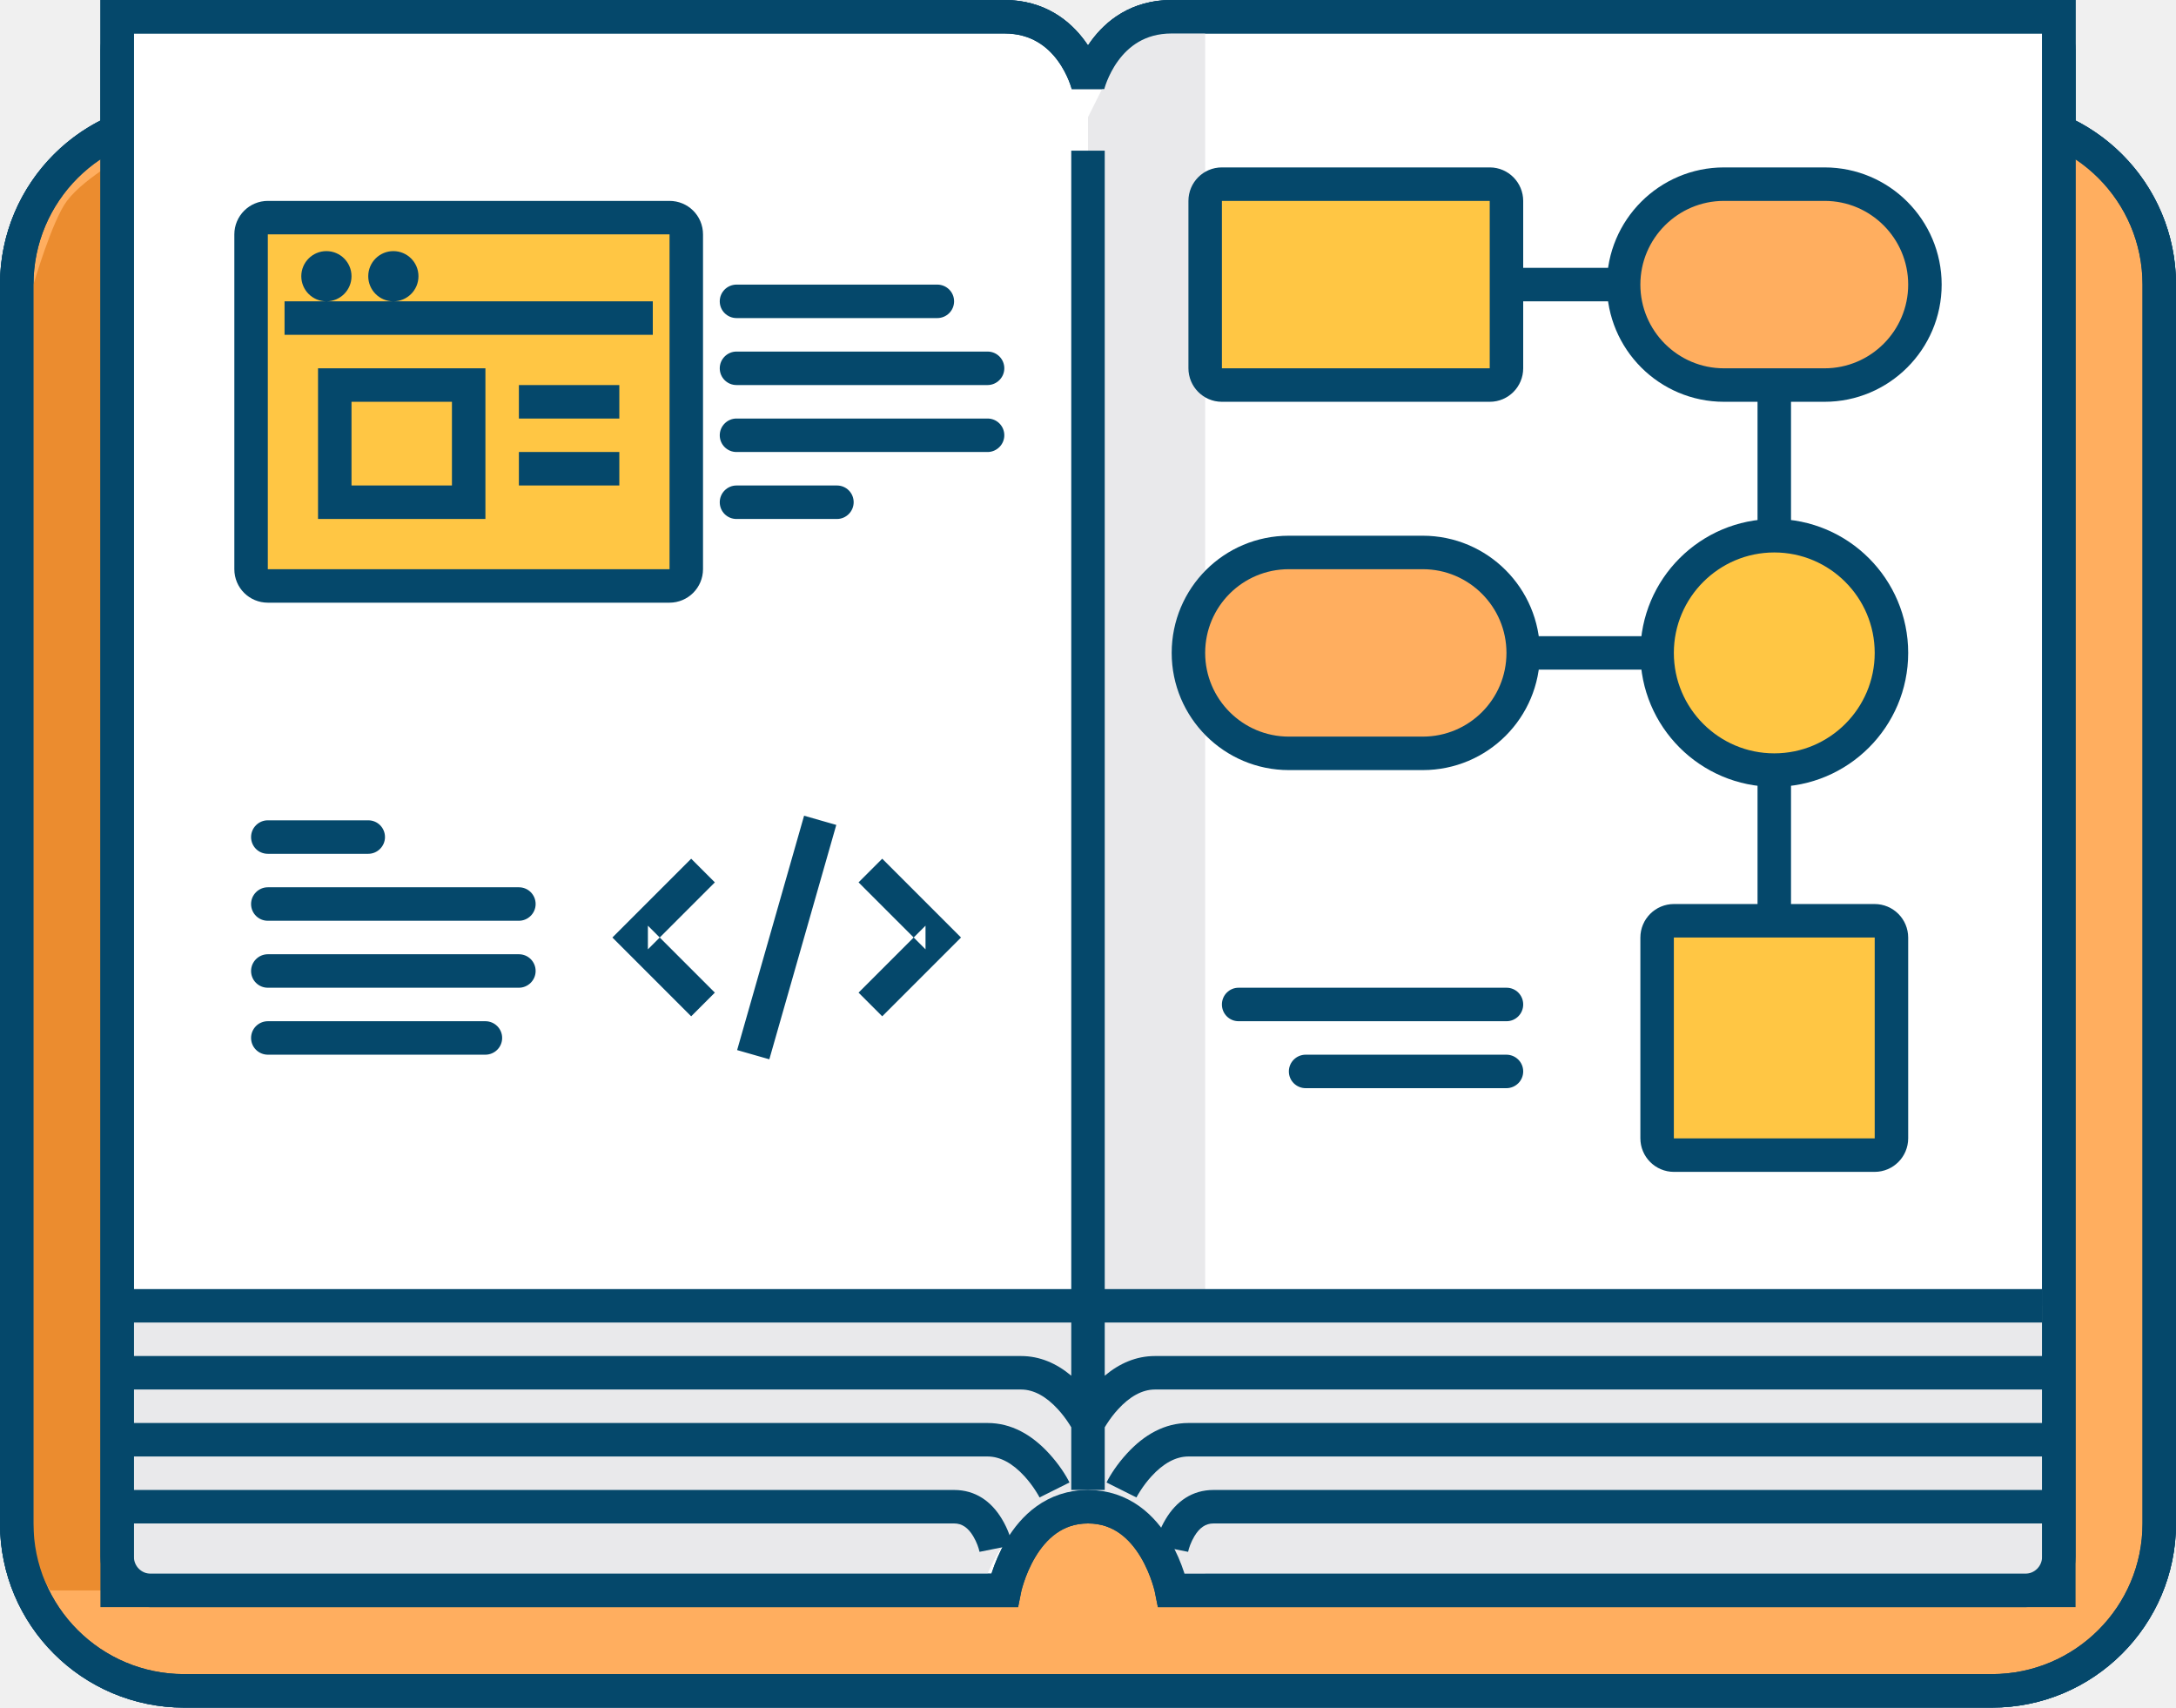
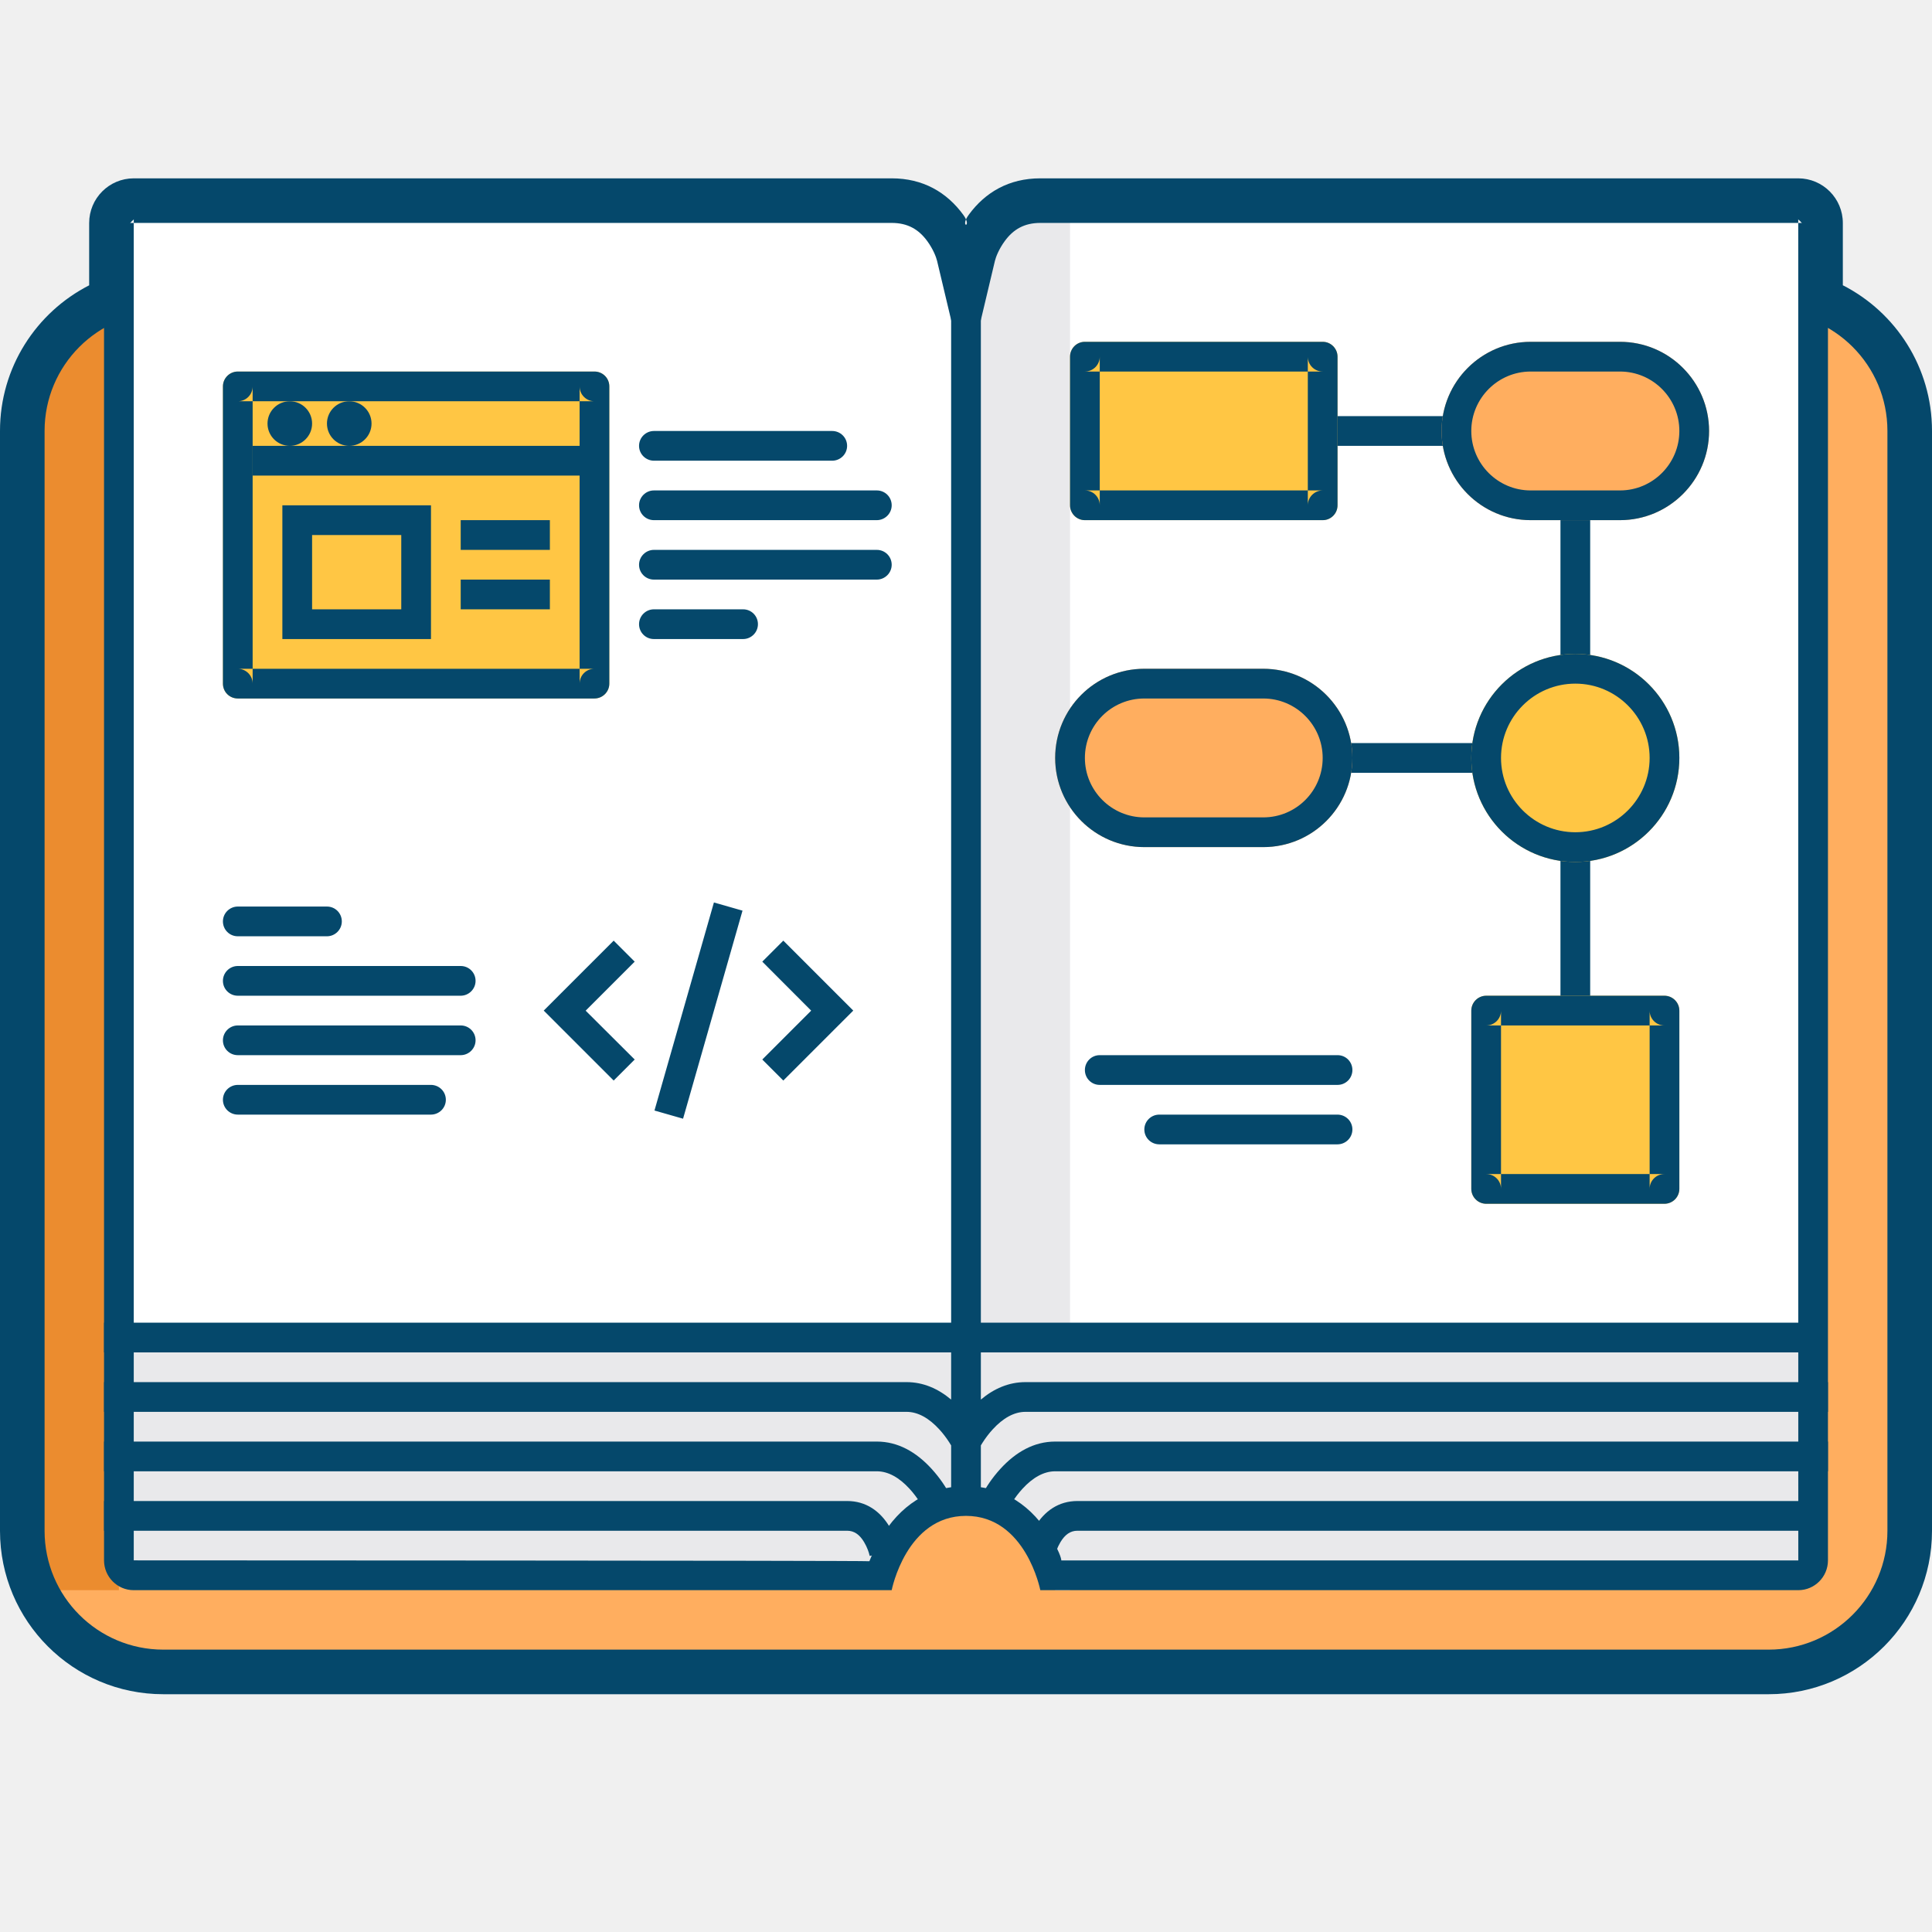
- <svg xmlns="http://www.w3.org/2000/svg" width="130px" height="102px" viewBox="0 0 130 102" version="1.1">
+ <svg xmlns="http://www.w3.org/2000/svg" width="130px" height="130px" viewBox="0 0 130 130" version="1.1">
  <defs />
-   <g id="Page-1" stroke="none" stroke-width="1" fill="none" fill-rule="evenodd">
-     <g id="Artboard-1" transform="translate(-315, -372)">
-       <g id="icons" transform="translate(316, 355)">
-         <g id="student" transform="translate(0, 18)">
-           <path d="M6,6.83 C2.471,8.372 0,11.894 0,15.993 L0,90.007 C0,95.529 4.473,100 9.991,100 L118.009,100 C123.519,100 128,95.526 128,90.007 L128,15.993 C128,11.89 125.532,8.368 122,6.829 L122,2.007 C122,0.9 121.103,0 119.997,0 L69,0 C64.972,0 64,4.091 64,4.091 C64,4.091 63.028,0 59,0 C54.972,4.07660017e-16 8.003,1.58803245e-17 8.003,1.58803245e-17 C6.894,7.21436499e-18 6,0.898 6,2.007 L6,6.83 Z" id="Rectangle-1" stroke="#05486B" stroke-width="2" fill="#1FA8F1" />
-           <rect id="Rectangle-1" stroke="#05486B" stroke-width="2" fill="#FFAE5F" x="0" y="6" width="128" height="94" rx="10" />
-           <path d="M1,92 L1,16 C1,16 2.101,12.199 3,11 C4.101,9.533 7,8 7,8 L7,94 L2,94 C2,94 1,92.408 1,92 Z" id="Rectangle-82" fill="#EB8C2F" />
-           <rect id="Rectangle-1" stroke="#05486B" stroke-width="2" x="0" y="6" width="128" height="94" rx="10" />
-           <path d="M6,0 C6,0 54.972,4.07660017e-16 59,0 C63.028,0 64,4.091 64,4.091 C64,4.091 64.972,0 69,0 L122,0 L122,94 L69,94 C69,94 68.028,89 64,89 C59.972,89 59,94 59,94 L6,94 L6,0 Z" id="Rectangle-2" stroke="#05486B" stroke-width="2" fill="#FFFFFF" />
-           <path d="M71,77 L71,0 L70,0 C68.911,0 66,2 66,2 L64,6 L64,77 L7,77 L7,93 L58,93 C58,93 60,88 64,88 C64,88 66.885,88.45 68,90 C69.041,91.447 70,94 70,94 L71,94 L71,93 L121,93 L121,77 L71,77 Z" id="Rectangle-79" fill="#E9E9EB" />
-           <path d="M6,0 C6,0 54.972,4.07660017e-16 59,0 C63.028,0 64,4.091 64,4.091 C64,4.091 64.972,0 69,0 L122,0 L122,91.993 C122,93.102 121.102,94 120.003,94 L69,94 C69,94 68.028,89 64,89 C59.972,89 59,94 59,94 L7.997,94 C6.894,94 6,93.1 6,91.993 L6,0 Z" id="Rectangle-2" stroke="#05486B" stroke-width="2" />
-           <path d="M63,78 L63,81.175 C62.121,80.437 61.122,80 60,80 C59.179,80 59.179,80 57.084,80 C54.443,80 54.443,80 50.892,80 C42.697,80 42.697,80 33.047,80 C24.581,80 24.581,80 17.098,80 C12.457,80 12.457,80 9.109,80 C6.574,80 6.574,80 6,80 L6,82 C6.574,82 6.574,82 9.109,82 C12.457,82 12.457,82 17.098,82 C24.581,82 24.581,82 33.047,82 C42.697,82 42.697,82 50.892,82 C54.443,82 54.443,82 57.084,82 C59.179,82 59.179,82 60,82 C60.768,82 61.513,82.426 62.2,83.176 C62.459,83.458 62.689,83.764 62.884,84.07 C62.929,84.14 62.967,84.203 63,84.258 L63,88 L65,88 L65,84.258 C65.033,84.203 65.071,84.14 65.116,84.07 C65.311,83.764 65.541,83.458 65.8,83.176 C66.487,82.426 67.232,82 68,82 C68.821,82 68.821,82 70.916,82 C73.557,82 73.557,82 77.108,82 C85.303,82 85.303,82 94.953,82 C103.419,82 103.419,82 110.902,82 C115.543,82 115.543,82 118.891,82 C121.426,82 121.426,82 122,82 L122,80 C121.426,80 121.426,80 118.891,80 C115.543,80 115.543,80 110.902,80 C103.419,80 103.419,80 94.953,80 C85.303,80 85.303,80 77.108,80 C73.557,80 73.557,80 70.916,80 C68.821,80 68.821,80 68,80 C66.878,80 65.879,80.437 65,81.175 L65,78 L121,78 L121,76 L65,76 L65,8 L63,8 L63,76 L6,76 L6,78 L63,78 Z M6,90 C6.535,90 6.535,90 8.897,90 C12.015,90 12.015,90 16.335,90 C23.236,90 23.236,90 31.032,90 C40.028,90 40.028,90 47.647,90 C50.94,90 50.94,90 53.373,90 C55.289,90 55.289,90 56,90 C56.477,90 56.839,90.258 57.143,90.764 C57.355,91.118 57.477,91.486 57.519,91.696 L59.481,91.304 C59.398,90.889 59.208,90.319 58.857,89.736 C58.224,88.679 57.273,88 56,88 C55.289,88 55.289,88 53.373,88 C50.94,88 50.94,88 47.647,88 C40.028,88 40.028,88 31.032,88 C23.236,88 23.236,88 16.335,88 C12.015,88 12.015,88 8.897,88 C6.535,88 6.535,88 6,88 L6,90 Z M6,86 C6.552,86 6.552,86 8.989,86 C12.208,86 12.208,86 16.67,86 C23.884,86 23.884,86 32.049,86 C41.324,86 41.324,86 49.205,86 C52.623,86 52.623,86 55.171,86 C57.195,86 57.195,86 58,86 C58.768,86 59.513,86.426 60.2,87.176 C60.459,87.458 60.689,87.764 60.884,88.07 C60.999,88.249 61.074,88.383 61.106,88.447 L62.894,87.553 C62.669,87.102 62.262,86.465 61.675,85.824 C60.644,84.699 59.42,84 58,84 C57.195,84 57.195,84 55.171,84 C52.623,84 52.623,84 49.205,84 C41.324,84 41.324,84 32.049,84 C23.884,84 23.884,84 16.67,84 C12.208,84 12.208,84 8.989,84 C6.552,84 6.552,84 6,84 L6,86 Z M121.5,88 C120.965,88 120.965,88 118.603,88 C115.485,88 115.485,88 111.165,88 C104.264,88 104.264,88 96.468,88 C87.472,88 87.472,88 79.853,88 C76.56,88 76.56,88 74.127,88 C72.211,88 72.211,88 71.5,88 C70.227,88 69.276,88.679 68.643,89.736 C68.292,90.319 68.102,90.889 68.019,91.304 L69.981,91.696 C70.023,91.486 70.145,91.118 70.357,90.764 C70.661,90.258 71.023,90 71.5,90 C72.211,90 72.211,90 74.127,90 C76.56,90 76.56,90 79.853,90 C87.472,90 87.472,90 96.468,90 C104.264,90 104.264,90 111.165,90 C115.485,90 115.485,90 118.603,90 C120.965,90 120.965,90 121.5,90 L121.5,88 Z M122,84 C121.448,84 121.448,84 119.011,84 C115.792,84 115.792,84 111.33,84 C104.116,84 104.116,84 95.951,84 C86.676,84 86.676,84 78.795,84 C75.377,84 75.377,84 72.829,84 C70.805,84 70.805,84 70,84 C68.58,84 67.356,84.699 66.325,85.824 C65.738,86.465 65.331,87.102 65.106,87.553 L66.894,88.447 C66.926,88.383 67.001,88.249 67.116,88.07 C67.311,87.764 67.541,87.458 67.8,87.176 C68.487,86.426 69.232,86 70,86 C70.805,86 70.805,86 72.829,86 C75.377,86 75.377,86 78.795,86 C86.676,86 86.676,86 95.951,86 C104.116,86 104.116,86 111.33,86 C115.792,86 115.792,86 119.011,86 C121.448,86 121.448,86 122,86 L122,84 Z M42,17 C42,16.448 42.45,16 43.007,16 L54.993,16 C55.549,16 56,16.444 56,17 C56,17.552 55.55,18 54.993,18 L43.007,18 C42.451,18 42,17.556 42,17 Z M42,21 C42,20.448 42.455,20 43,20 L58,20 C58.552,20 59,20.444 59,21 C59,21.552 58.545,22 58,22 L43,22 C42.448,22 42,21.556 42,21 Z M42,25 C42,24.448 42.455,24 43,24 L58,24 C58.552,24 59,24.444 59,25 C59,25.552 58.545,26 58,26 L43,26 C42.448,26 42,25.556 42,25 Z M42,29 C42,28.448 42.453,28 42.997,28 L49.003,28 C49.554,28 50,28.444 50,29 C50,29.552 49.547,30 49.003,30 L42.997,30 C42.446,30 42,29.556 42,29 Z M14,49 C14,48.448 14.453,48 14.997,48 L21.003,48 C21.554,48 22,48.444 22,49 C22,49.552 21.547,50 21.003,50 L14.997,50 C14.446,50 14,49.556 14,49 Z M14,53 C14,52.448 14.455,52 15,52 L30,52 C30.552,52 31,52.444 31,53 C31,53.552 30.545,54 30,54 L15,54 C14.448,54 14,53.556 14,53 Z M14,57 C14,56.448 14.455,56 15,56 L30,56 C30.552,56 31,56.444 31,57 C31,57.552 30.545,58 30,58 L15,58 C14.448,58 14,57.556 14,57 Z M14,61 C14,60.448 14.449,60 15.007,60 L27.993,60 C28.549,60 29,60.444 29,61 C29,61.552 28.551,62 27.993,62 L15.007,62 C14.451,62 14,61.556 14,61 Z M72,59 C72,58.448 72.445,58 72.993,58 L89.007,58 C89.555,58 90,58.444 90,59 C90,59.552 89.555,60 89.007,60 L72.993,60 C72.445,60 72,59.556 72,59 Z M76,63 C76,62.448 76.45,62 77.007,62 L88.993,62 C89.549,62 90,62.444 90,63 C90,63.552 89.55,64 88.993,64 L77.007,64 C76.451,64 76,63.556 76,63 Z M40.293,50.293 L36.293,54.293 L35.586,55 L36.293,55.707 L40.293,59.707 L41.707,58.293 L37.707,54.293 L37.707,55.707 L41.707,51.707 L40.293,50.293 Z M50.293,51.707 L54.293,55.707 L54.293,54.293 L50.293,58.293 L51.707,59.707 L55.707,55.707 L56.414,55 L55.707,54.293 L51.707,50.293 L50.293,51.707 Z M47.038,47.725 L43.038,61.725 L44.962,62.275 L48.962,48.275 L47.038,47.725 Z M88,17 L105,17 L104,16 L104,58.012 L106,58.012 L106,16 L106,15 L105,15 L88,15 L88,17 Z M87,39 L101,39 L101,37 L87,37 L87,39 Z" id="Rectangle-21" fill="#05486B" />
-           <path d="M96,16 C96,12.686 98.695,10 101.994,10 L108.006,10 C111.317,10 114,12.693 114,16 C114,19.314 111.305,22 108.006,22 L101.994,22 C98.683,22 96,19.307 96,16 Z M70,38 C70,34.686 72.677,32 76.001,32 L83.999,32 C87.313,32 90,34.693 90,38 C90,41.314 87.323,44 83.999,44 L76.001,44 C72.687,44 70,41.307 70,38 Z" id="Rectangle-53" stroke="#05486B" stroke-width="2" fill="#FFAE5F" />
-           <path d="M98,38 C98,34.134 101.142,31 105,31 C108.866,31 112,34.142 112,38 C112,41.866 108.858,45 105,45 C101.134,45 98,41.858 98,38 Z M98,55.007 C98,54.451 98.45,54 99.007,54 L110.993,54 C111.549,54 112,54.45 112,55.007 L112,66.993 C112,67.549 111.55,68 110.993,68 L99.007,68 C98.451,68 98,67.55 98,66.993 L98,55.007 Z M71,11.002 C71,10.449 71.445,10 71.993,10 L88.007,10 C88.555,10 89,10.456 89,11.002 L89,20.998 C89,21.551 88.555,22 88.007,22 L71.993,22 C71.445,22 71,21.544 71,20.998 L71,11.002 Z M14,13.002 C14,12.449 14.451,12 15.003,12 L38.997,12 C39.551,12 40,12.439 40,13.002 L40,32.998 C40,33.551 39.549,34 38.997,34 L15.003,34 C14.449,34 14,33.561 14,32.998 L14,13.002 Z" id="Rectangle-67-Copy-2" stroke="#05486B" stroke-width="2" fill="#FFC644" />
-           <path d="M22.5,17 C23.328,17 24,16.328 24,15.5 C24,14.672 23.328,14 22.5,14 C21.672,14 21,14.672 21,15.5 C21,16.328 21.672,17 22.5,17 Z M18.5,17 C19.328,17 20,16.328 20,15.5 C20,14.672 19.328,14 18.5,14 C17.672,14 17,14.672 17,15.5 C17,16.328 17.672,17 18.5,17 Z M30,26 L36,26 L36,28 L30,28 L30,26 Z M30,22 L36,22 L36,24 L30,24 L30,22 Z M16,17 L38,17 L38,19 L16,19 L16,17 Z M18,21 L28,21 L28,30 L18,30 L18,21 Z M20,23 L26,23 L26,28 L20,28 L20,23 Z" id="Oval-5-Copy" fill="#05486B" />
-         </g>
+   <g id="ICONS" stroke="none" stroke-width="1" fill="none" fill-rule="evenodd">
+     <g id="Artboard-3" transform="translate(-315, -360)">
+       <g id="student" transform="translate(315, 372)">
+         <path d="M124,7.195 C127.562,9.013 130,12.717 130,16.993 L130,91.007 C130,97.076 125.074,102 119.009,102 L10.991,102 C4.92,102 0,97.081 0,91.007 L0,16.993 C0,12.722 2.44,9.017 6,7.198 L6,3.007 C6,1.346 7.342,0 9.003,0 L12.414,0 C16.059,1.11022302e-16 16.059,1.11022302e-16 21.046,1.11022302e-16 L34.639,2.22044605e-16 L50.993,2.22044605e-16 L56.874,1.11022302e-16 L60,0 C62.105,0 63.708,0.935 64.818,2.456 C65.468,3.347 64.532,3.347 65.182,2.456 C66.292,0.935 67.895,0 70,0 L120.997,0 C122.655,0 124,1.348 124,3.007 L124,7.195 Z" id="Shape" fill="#05486B" />
+         <rect id="Rectangle-1" fill="#FFAE5F" x="2" y="8" width="126" height="92" rx="10" />
+         <path d="M2,93 L2,17 C2,17 3.101,13.199 4,12 C5.101,10.533 8,9 8,9 L8,95 L3,95 C3,95 2,93.408 2,93 Z" id="Rectangle-82" fill="#EB8C2F" />
+         <path d="M3,16.993 L3,16.993 L3,91.007 C3,95.424 6.576,99 10.991,99 L119.009,99 C123.418,99 127,95.419 127,91.007 L127,16.993 C127,12.576 123.424,9 119.009,9 L10.991,9 C6.582,9 3,12.581 3,16.993 L3,16.993 Z M1,16.993 C1,11.474 5.481,7 10.991,7 L119.009,7 C124.527,7 129,11.471 129,16.993 L129,91.007 C129,96.526 124.519,101 119.009,101 L10.991,101 C5.473,101 1,96.529 1,91.007 L1,16.993 L1,16.993 Z" id="Shape" fill="#05486B" />
+         <path d="M8,5.009 C8,3.347 9.337,2 10.997,2 C10.997,2 55.972,2 60,2 C64.028,2 65,6.091 65,6.091 C65,6.091 65.972,2 70,2 L119.003,2 C120.658,2 122,3.336 122,5.009 L122,90.991 C122,92.653 120.662,94 118.999,94 L70,94 C70,94 69.028,89 65,89 C60.972,89 60,94 60,94 L11.001,94 C9.344,94 8,92.664 8,90.991 L8,5.009 Z" id="Rectangle-2" fill="#FFFFFF" />
+         <path d="M72,78 L72,1 L71,1 C69.911,1 67,3 67,3 L65,7 L65,78 L8,78 L8,94 L59,94 C59,94 61,89 65,89 C65,89 67.885,89.45 69,91 C70.041,92.447 71,95 71,95 L72,95 L72,94 L122,94 L122,78 L72,78 Z" id="Rectangle-79" fill="#E9E9EB" />
+         <path d="M65,5.091 C65,5.091 66,3 66.204,2.769 C66.968,1.846 68.168,1 70,1 L123,1 L123,92.993 C123,94.102 122.102,95 121.003,95 L70,95 C70,95 69.028,90 65,90 C60.972,90 60,95 60,95 L8.997,95 C7.894,95 7,94.1 7,92.993 L7,1 C7,1 55.972,1 60,1 C61.832,1 63.032,1.846 63.796,2.769 C64,3 65,5.091 65,5.091 Z M9,1 L9,92.993 C9,92.998 58.037,93 58.5,93.052 C58.695,92.551 58.949,92.016 59.272,91.475 C60.535,89.36 62.443,88 65,88 C67.557,88 69.465,89.36 70.728,91.475 C71.426,92.644 71.414,93 71.414,93 L121.003,93 C120.997,93 121,1 121,1 L123,3 L70,3 C68.924,3 68.184,3.432 67.605,4.225 C67.226,4.744 67.011,5.278 66.946,5.553 L65,13.741 L63.054,5.553 C62.989,5.278 62.774,4.744 62.395,4.225 C61.816,3.432 61.076,3 60,3 L56.785,3 L50.676,3 L33.631,3 L19.846,3 L10.646,3 L7,3 L9,1 Z" id="Shape" fill="#05486B" />
+         <path d="M64,79 L64,82.175 C63.121,81.437 62.122,81 61,81 C60.179,81 60.179,81 58.084,81 C55.443,81 55.443,81 51.892,81 C43.697,81 43.697,81 34.047,81 C25.581,81 25.581,81 18.098,81 C13.457,81 13.457,81 10.109,81 C7.574,81 7.574,81 7,81 L7,83 C7.574,83 7.574,83 10.109,83 C13.457,83 13.457,83 18.098,83 C25.581,83 25.581,83 34.047,83 C43.697,83 43.697,83 51.892,83 C55.443,83 55.443,83 58.084,83 C60.179,83 60.179,83 61,83 C61.768,83 62.513,83.426 63.2,84.176 C63.459,84.458 63.689,84.764 63.884,85.07 C63.929,85.14 63.967,85.203 64,85.258 L64,89 L66,89 L66,85.258 C66.033,85.203 66.071,85.14 66.116,85.07 C66.311,84.764 66.541,84.458 66.8,84.176 C67.487,83.426 68.232,83 69,83 C69.821,83 69.821,83 71.916,83 C74.557,83 74.557,83 78.108,83 C86.303,83 86.303,83 95.953,83 C104.419,83 104.419,83 111.902,83 C116.543,83 116.543,83 119.891,83 C122.426,83 122.426,83 123,83 L123,81 C122.426,81 122.426,81 119.891,81 C116.543,81 116.543,81 111.902,81 C104.419,81 104.419,81 95.953,81 C86.303,81 86.303,81 78.108,81 C74.557,81 74.557,81 71.916,81 C69.821,81 69.821,81 69,81 C67.878,81 66.879,81.437 66,82.175 L66,79 L122,79 L122,77 L66,77 L66,9 L64,9 L64,77 L7,77 L7,79 L64,79 Z M7,91 C7.535,91 7.535,91 9.897,91 C13.015,91 13.015,91 17.335,91 C24.236,91 24.236,91 32.032,91 C41.028,91 41.028,91 48.647,91 C51.94,91 51.94,91 54.373,91 C56.289,91 56.289,91 57,91 C57.477,91 57.839,91.258 58.143,91.764 C58.355,92.118 58.477,92.486 58.519,92.696 L60.481,92.304 C60.398,91.889 60.208,91.319 59.857,90.736 C59.224,89.679 58.273,89 57,89 C56.289,89 56.289,89 54.373,89 C51.94,89 51.94,89 48.647,89 C41.028,89 41.028,89 32.032,89 C24.236,89 24.236,89 17.335,89 C13.015,89 13.015,89 9.897,89 C7.535,89 7.535,89 7,89 L7,91 Z M7,87 C7.552,87 7.552,87 9.989,87 C13.208,87 13.208,87 17.67,87 C24.884,87 24.884,87 33.049,87 C42.324,87 42.324,87 50.205,87 C53.623,87 53.623,87 56.171,87 C58.195,87 58.195,87 59,87 C59.768,87 60.513,87.426 61.2,88.176 C61.459,88.458 61.689,88.764 61.884,89.07 C61.999,89.249 62.074,89.383 62.106,89.447 L63.894,88.553 C63.669,88.102 63.262,87.465 62.675,86.824 C61.644,85.699 60.42,85 59,85 C58.195,85 58.195,85 56.171,85 C53.623,85 53.623,85 50.205,85 C42.324,85 42.324,85 33.049,85 C24.884,85 24.884,85 17.67,85 C13.208,85 13.208,85 9.989,85 C7.552,85 7.552,85 7,85 L7,87 Z M122.5,89 C121.965,89 121.965,89 119.603,89 C116.485,89 116.485,89 112.165,89 C105.264,89 105.264,89 97.468,89 C88.472,89 88.472,89 80.853,89 C77.56,89 77.56,89 75.127,89 C73.211,89 73.211,89 72.5,89 C71.227,89 70.276,89.679 69.643,90.736 C69.292,91.319 69.102,91.889 69.019,92.304 L70.981,92.696 C71.023,92.486 71.145,92.118 71.357,91.764 C71.661,91.258 72.023,91 72.5,91 C73.211,91 73.211,91 75.127,91 C77.56,91 77.56,91 80.853,91 C88.472,91 88.472,91 97.468,91 C105.264,91 105.264,91 112.165,91 C116.485,91 116.485,91 119.603,91 C121.965,91 121.965,91 122.5,91 L122.5,89 Z M123,85 C122.448,85 122.448,85 120.011,85 C116.792,85 116.792,85 112.33,85 C105.116,85 105.116,85 96.951,85 C87.676,85 87.676,85 79.795,85 C76.377,85 76.377,85 73.829,85 C71.805,85 71.805,85 71,85 C69.58,85 68.356,85.699 67.325,86.824 C66.738,87.465 66.331,88.102 66.106,88.553 L67.894,89.447 C67.926,89.383 68.001,89.249 68.116,89.07 C68.311,88.764 68.541,88.458 68.8,88.176 C69.487,87.426 70.232,87 71,87 C71.805,87 71.805,87 73.829,87 C76.377,87 76.377,87 79.795,87 C87.676,87 87.676,87 96.951,87 C105.116,87 105.116,87 112.33,87 C116.792,87 116.792,87 120.011,87 C122.448,87 122.448,87 123,87 L123,85 Z M43,18 C43,17.448 43.45,17 44.007,17 L55.993,17 C56.549,17 57,17.444 57,18 C57,18.552 56.55,19 55.993,19 L44.007,19 C43.451,19 43,18.556 43,18 Z M43,22 C43,21.448 43.455,21 44,21 L59,21 C59.552,21 60,21.444 60,22 C60,22.552 59.545,23 59,23 L44,23 C43.448,23 43,22.556 43,22 Z M43,26 C43,25.448 43.455,25 44,25 L59,25 C59.552,25 60,25.444 60,26 C60,26.552 59.545,27 59,27 L44,27 C43.448,27 43,26.556 43,26 Z M43,30 C43,29.448 43.453,29 43.997,29 L50.003,29 C50.554,29 51,29.444 51,30 C51,30.552 50.547,31 50.003,31 L43.997,31 C43.446,31 43,30.556 43,30 Z M15,50 C15,49.448 15.453,49 15.997,49 L22.003,49 C22.554,49 23,49.444 23,50 C23,50.552 22.547,51 22.003,51 L15.997,51 C15.446,51 15,50.556 15,50 Z M15,54 C15,53.448 15.455,53 16,53 L31,53 C31.552,53 32,53.444 32,54 C32,54.552 31.545,55 31,55 L16,55 C15.448,55 15,54.556 15,54 Z M15,58 C15,57.448 15.455,57 16,57 L31,57 C31.552,57 32,57.444 32,58 C32,58.552 31.545,59 31,59 L16,59 C15.448,59 15,58.556 15,58 Z M15,62 C15,61.448 15.449,61 16.007,61 L28.993,61 C29.549,61 30,61.444 30,62 C30,62.552 29.551,63 28.993,63 L16.007,63 C15.451,63 15,62.556 15,62 Z M73,60 C73,59.448 73.445,59 73.993,59 L90.007,59 C90.555,59 91,59.444 91,60 C91,60.552 90.555,61 90.007,61 L73.993,61 C73.445,61 73,60.556 73,60 Z M77,64 C77,63.448 77.45,63 78.007,63 L89.993,63 C90.549,63 91,63.444 91,64 C91,64.552 90.55,65 89.993,65 L78.007,65 C77.451,65 77,64.556 77,64 Z M37.293,55.293 L36.586,56 L37.293,56.707 L41.293,60.707 L42.707,59.293 L39.408,56.006 L42.707,52.707 L41.293,51.293 L37.293,55.293 Z M54.582,56.003 L51.293,59.293 L52.707,60.707 L56.707,56.707 L57.414,56 L56.707,55.293 L52.707,51.293 L51.293,52.707 L54.582,56.003 Z M48.038,48.725 L44.038,62.725 L45.962,63.275 L49.962,49.275 L48.038,48.725 Z M89,18 L106,18 L105,17 L105,59.012 L107,59.012 L107,17 L107,16 L106,16 L89,16 L89,18 Z M88,40 L102,40 L102,38 L88,38 L88,40 Z" id="Rectangle-21" fill="#05486B" />
+         <path d="M97,17 C97,13.686 99.695,11 102.994,11 L109.006,11 C112.317,11 115,13.693 115,17 C115,20.314 112.305,23 109.006,23 L102.994,23 C99.683,23 97,20.307 97,17 Z M71,39 C71,35.686 73.677,33 77.001,33 L84.999,33 C88.313,33 91,35.693 91,39 C91,42.314 88.323,45 84.999,45 L77.001,45 C73.687,45 71,42.307 71,39 Z" id="Rectangle-53" fill="#FFAE5F" />
+         <path d="M99,39 C99,35.134 102.142,32 106,32 C109.866,32 113,35.142 113,39 C113,42.866 109.858,46 106,46 C102.134,46 99,42.858 99,39 Z M99,56.007 C99,55.451 99.45,55 100.007,55 L111.993,55 C112.549,55 113,55.45 113,56.007 L113,67.993 C113,68.549 112.55,69 111.993,69 L100.007,69 C99.451,69 99,68.55 99,67.993 L99,56.007 Z M72,12.002 C72,11.449 72.445,11 72.993,11 L89.007,11 C89.555,11 90,11.456 90,12.002 L90,21.998 C90,22.551 89.555,23 89.007,23 L72.993,23 C72.445,23 72,22.544 72,21.998 L72,12.002 Z M15,14.002 C15,13.449 15.451,13 16.003,13 L39.997,13 C40.551,13 41,13.439 41,14.002 L41,33.998 C41,34.551 40.549,35 39.997,35 L16.003,35 C15.449,35 15,34.561 15,33.998 L15,14.002 Z" id="Rectangle-67-Copy-2" fill="#FFC644" />
+         <path d="M99,17 L99,17 C99,19.206 100.791,21 102.994,21 L109.006,21 C111.205,21 113,19.205 113,17 C113,14.794 111.209,13 109.006,13 L102.994,13 C100.795,13 99,14.795 99,17 L99,17 Z M97,17 C97,13.686 99.695,11 102.994,11 L109.006,11 C112.317,11 115,13.693 115,17 C115,20.314 112.305,23 109.006,23 L102.994,23 C99.683,23 97,20.307 97,17 L97,17 Z M73,39 L73,39 C73,41.205 74.794,43 77.001,43 L84.999,43 C87.215,43 89,41.213 89,39 C89,36.795 87.206,35 84.999,35 L77.001,35 C74.785,35 73,36.787 73,39 L73,39 Z M71,39 C71,35.686 73.677,33 77.001,33 L84.999,33 C88.313,33 91,35.693 91,39 C91,42.314 88.323,45 84.999,45 L77.001,45 C73.687,45 71,42.307 71,39 L71,39 Z" id="Shape" fill="#05486B" />
+         <path d="M101,39 L101,39 C101,41.757 103.242,44 106,44 C108.757,44 111,41.758 111,39 C111,36.243 108.758,34 106,34 C103.243,34 101,36.242 101,39 L101,39 Z M99,39 C99,35.134 102.142,32 106,32 C109.866,32 113,35.142 113,39 C113,42.866 109.858,46 106,46 C102.134,46 99,42.858 99,39 L99,39 Z M101,56.007 L101,56.007 L101,67.993 C101,67.445 100.555,67 100.007,67 L111.993,67 C111.445,67 111,67.445 111,67.993 L111,56.007 C111,56.555 111.445,57 111.993,57 L100.007,57 C100.555,57 101,56.555 101,56.007 L101,56.007 Z M99,56.007 C99,55.451 99.45,55 100.007,55 L111.993,55 C112.549,55 113,55.45 113,56.007 L113,67.993 C113,68.549 112.55,69 111.993,69 L100.007,69 C99.451,69 99,68.55 99,67.993 L99,56.007 L99,56.007 Z M74,12.002 L74,12.002 L74,21.998 C74,21.448 73.558,21 72.993,21 L89.007,21 C88.447,21 88,21.451 88,21.998 L88,12.002 C88,12.552 88.442,13 89.007,13 L72.993,13 C73.553,13 74,12.549 74,12.002 L74,12.002 Z M72,12.002 C72,11.449 72.445,11 72.993,11 L89.007,11 C89.555,11 90,11.456 90,12.002 L90,21.998 C90,22.551 89.555,23 89.007,23 L72.993,23 C72.445,23 72,22.544 72,21.998 L72,12.002 L72,12.002 Z M17,14.002 L17,14.002 L17,33.998 C17,33.449 16.547,33 16.003,33 L39.997,33 C39.446,33 39,33.445 39,33.998 L39,14.002 C39,14.551 39.453,15 39.997,15 L16.003,15 C16.554,15 17,14.555 17,14.002 L17,14.002 Z M15,14.002 C15,13.449 15.451,13 16.003,13 L39.997,13 C40.551,13 41,13.439 41,14.002 L41,33.998 C41,34.551 40.549,35 39.997,35 L16.003,35 C15.449,35 15,34.561 15,33.998 L15,14.002 L15,14.002 Z" id="Shape" fill="#05486B" />
+         <path d="M23.5,18 C24.328,18 25,17.328 25,16.5 C25,15.672 24.328,15 23.5,15 C22.672,15 22,15.672 22,16.5 C22,17.328 22.672,18 23.5,18 Z M19.5,18 C20.328,18 21,17.328 21,16.5 C21,15.672 20.328,15 19.5,15 C18.672,15 18,15.672 18,16.5 C18,17.328 18.672,18 19.5,18 Z M31,27 L37,27 L37,29 L31,29 L31,27 Z M31,23 L37,23 L37,25 L31,25 L31,23 Z M17,18 L39,18 L39,20 L17,20 L17,18 Z M19,22 L29,22 L29,31 L19,31 L19,22 Z M21,24 L27,24 L27,29 L21,29 L21,24 Z" id="Oval-5-Copy" fill="#05486B" />
      </g>
    </g>
  </g>
</svg>
